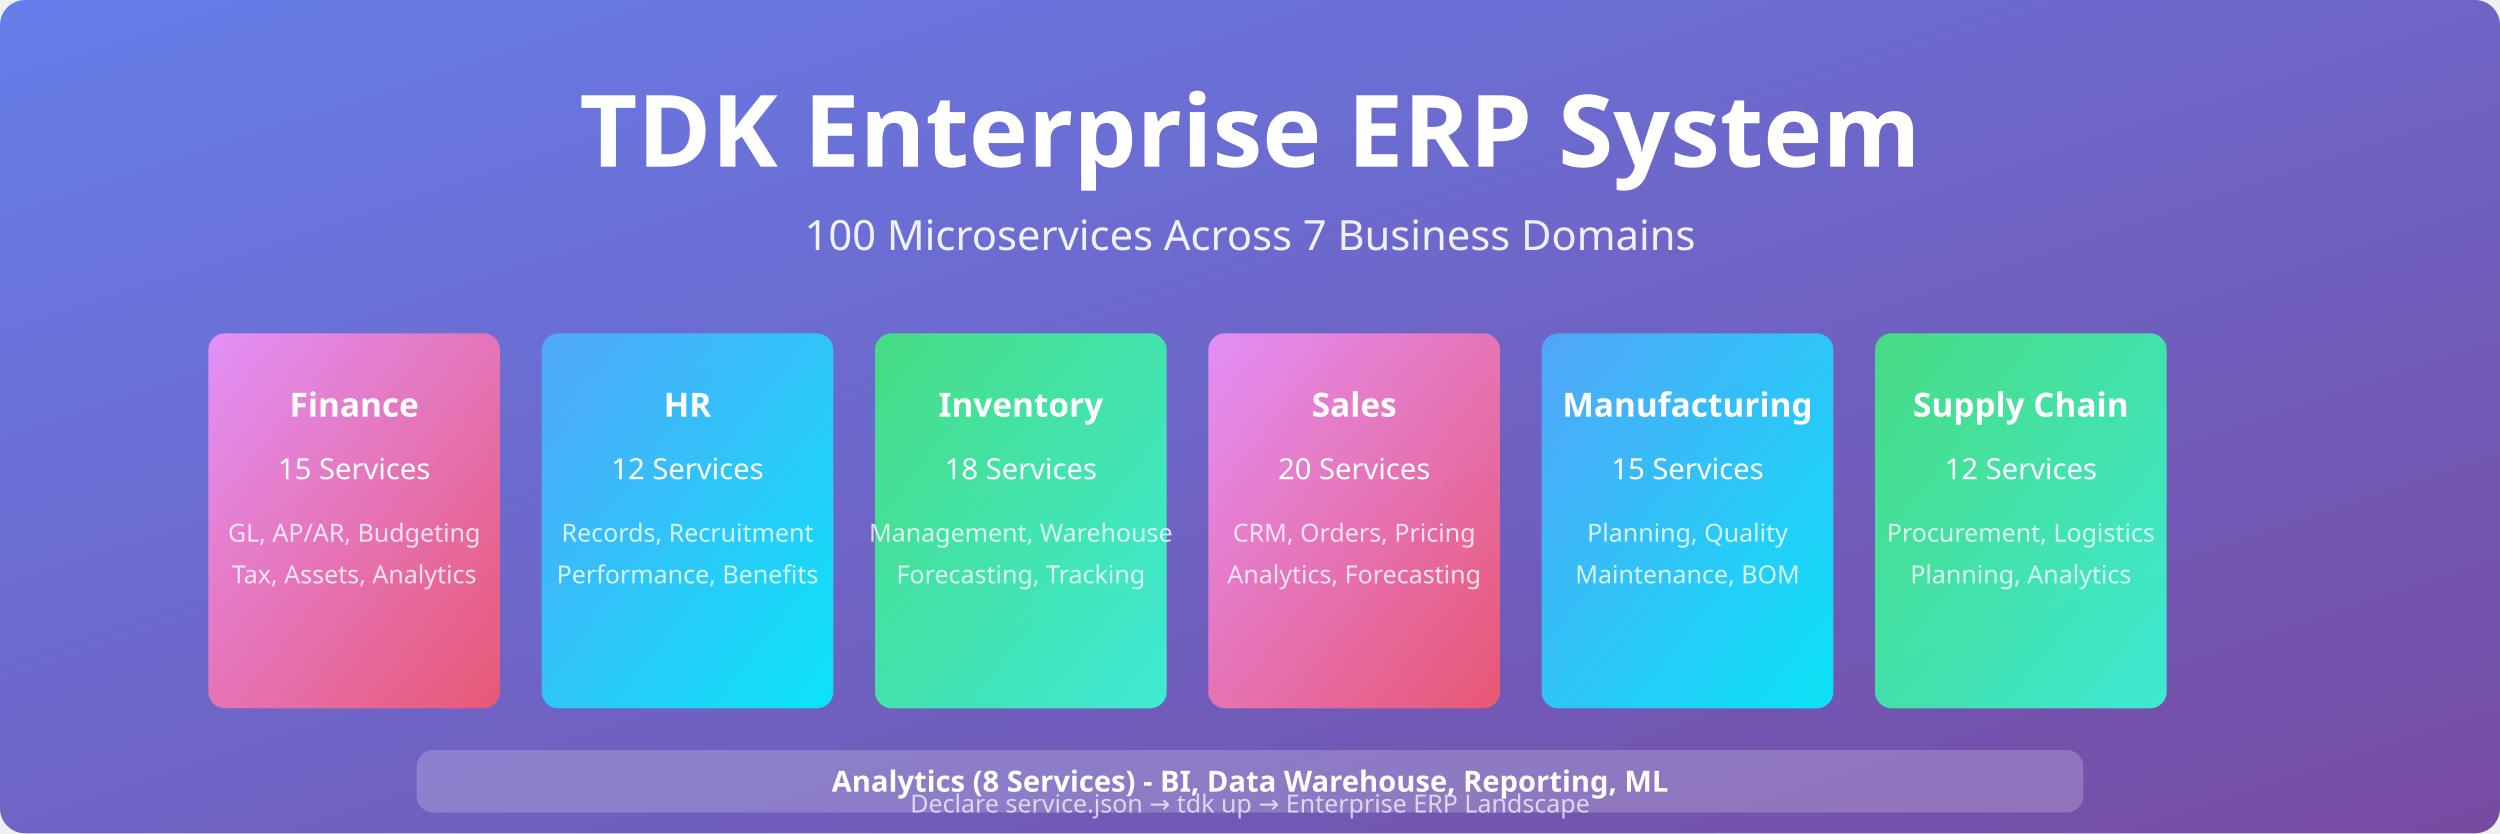
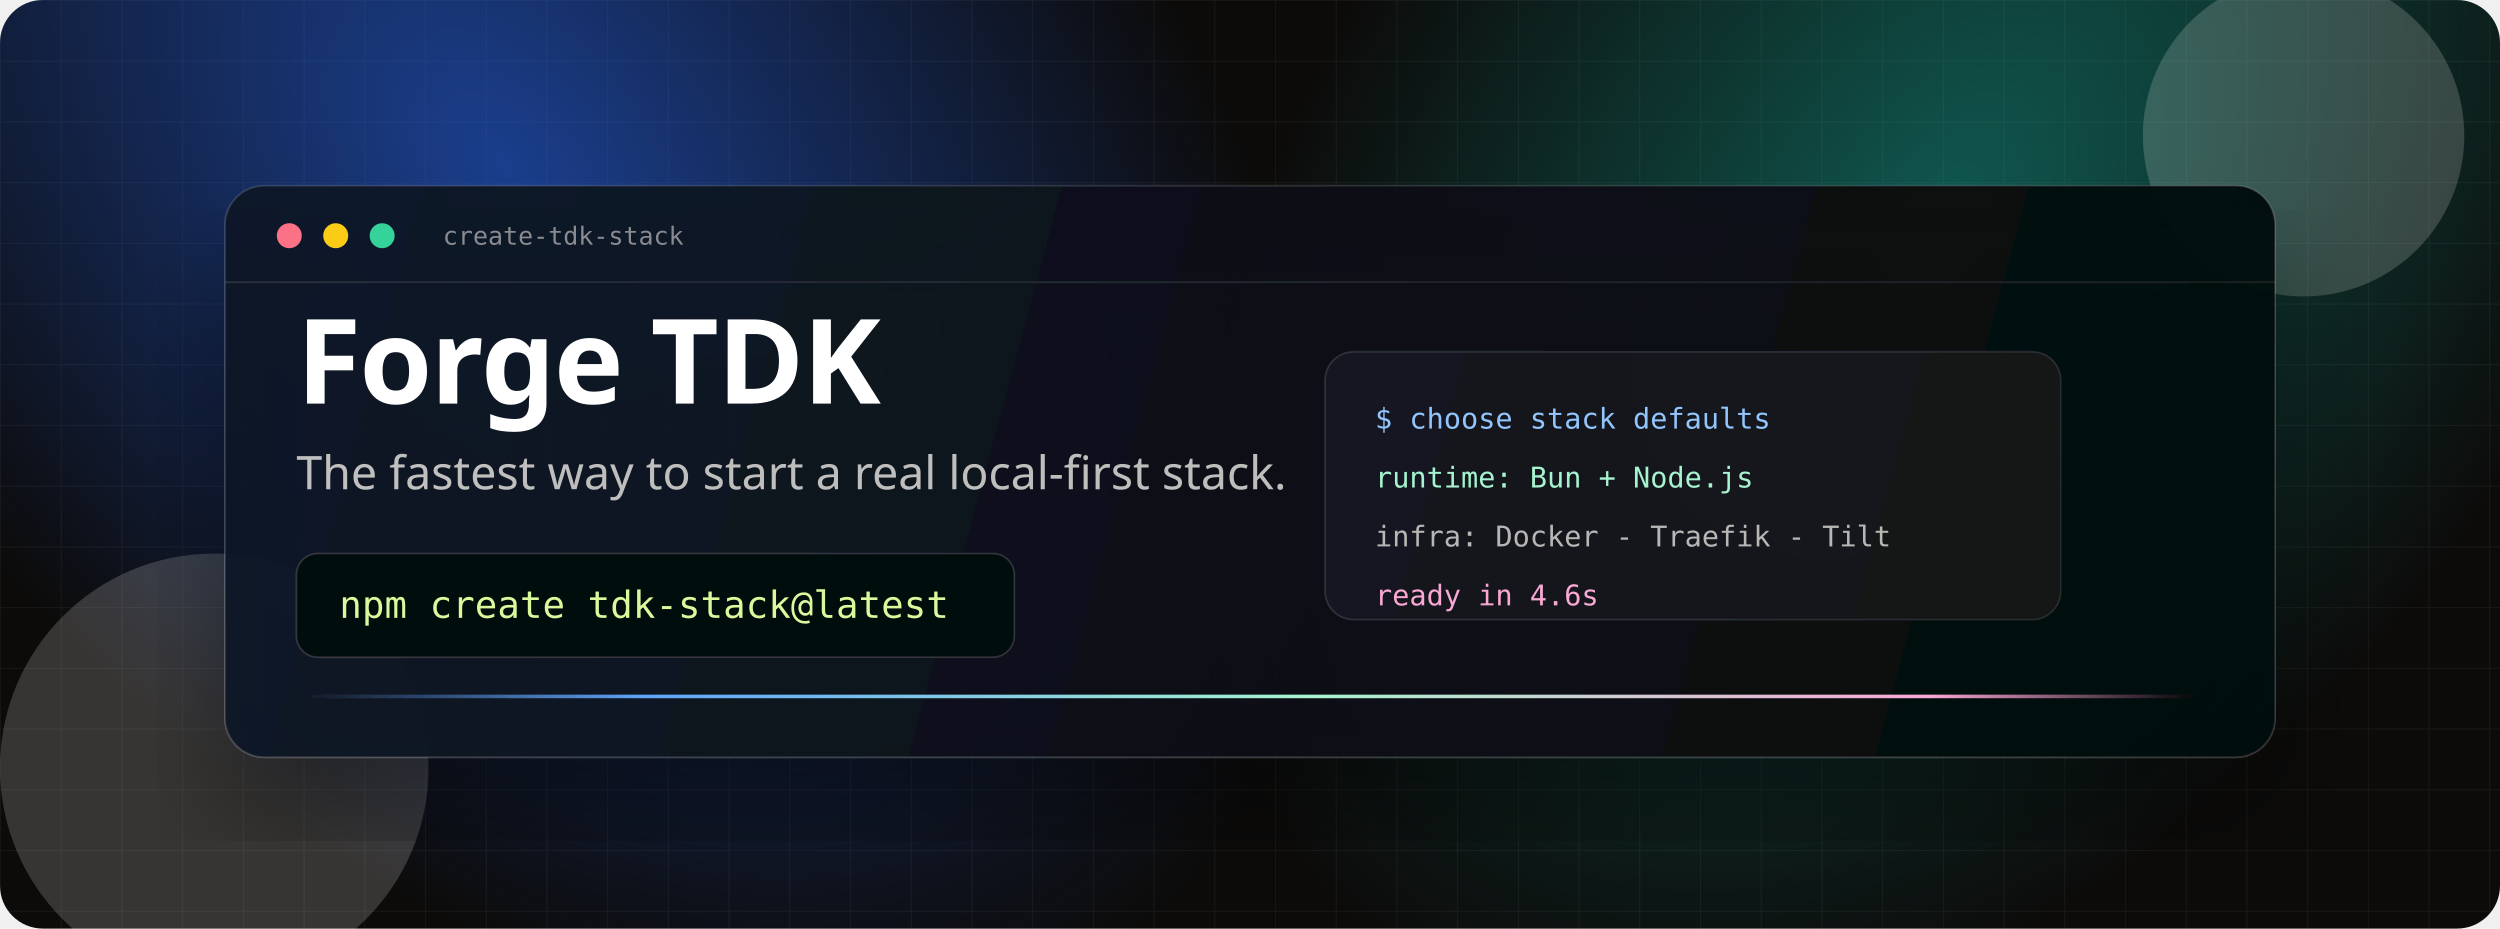
- <svg xmlns="http://www.w3.org/2000/svg" viewBox="0 0 1200 400" fill="none">
+ <svg xmlns="http://www.w3.org/2000/svg" viewBox="0 0 1400 520" fill="none">
  <defs>
-     <linearGradient id="bg" x1="0%" y1="0%" x2="100%" y2="100%">
-       <stop offset="0%" style="stop-color:#667eea;stop-opacity:1" />
-       <stop offset="100%" style="stop-color:#764ba2;stop-opacity:1" />
+     <radialGradient id="glowA" cx="0" cy="0" r="1" gradientUnits="userSpaceOnUse" gradientTransform="translate(280 92) rotate(48) scale(560 360)">
+       <stop stop-color="#2563eb" stop-opacity=".58" />
+       <stop offset="1" stop-color="#2563eb" stop-opacity="0" />
+     </radialGradient>
+     <radialGradient id="glowB" cx="0" cy="0" r="1" gradientUnits="userSpaceOnUse" gradientTransform="translate(1090 118) rotate(128) scale(520 340)">
+       <stop stop-color="#14b8a6" stop-opacity=".44" />
+       <stop offset="1" stop-color="#14b8a6" stop-opacity="0" />
+     </radialGradient>
+     <linearGradient id="panel" x1="134" y1="132" x2="1224" y2="426" gradientUnits="userSpaceOnUse">
+       <stop stop-color="#111827" stop-opacity=".94" />
+       <stop offset="1" stop-color="#05070a" stop-opacity=".96" />
    </linearGradient>
-     <linearGradient id="card1" x1="0%" y1="0%" x2="100%" y2="100%">
-       <stop offset="0%" style="stop-color:#f093fb;stop-opacity:1" />
-       <stop offset="100%" style="stop-color:#f5576c;stop-opacity:1" />
+     <linearGradient id="line" x1="171" y1="360" x2="1228" y2="359" gradientUnits="userSpaceOnUse">
+       <stop stop-color="#60a5fa" stop-opacity="0" />
+       <stop offset=".18" stop-color="#60a5fa" />
+       <stop offset=".53" stop-color="#a7f3d0" />
+       <stop offset=".86" stop-color="#f9a8d4" />
+       <stop offset="1" stop-color="#f9a8d4" stop-opacity="0" />
    </linearGradient>
-     <linearGradient id="card2" x1="0%" y1="0%" x2="100%" y2="100%">
-       <stop offset="0%" style="stop-color:#4facfe;stop-opacity:1" />
-       <stop offset="100%" style="stop-color:#00f2fe;stop-opacity:1" />
-     </linearGradient>
-     <linearGradient id="card3" x1="0%" y1="0%" x2="100%" y2="100%">
-       <stop offset="0%" style="stop-color:#43e97b;stop-opacity:1" />
-       <stop offset="100%" style="stop-color:#38f9d7;stop-opacity:1" />
-     </linearGradient>
+     <filter id="softShadow" x="88" y="85" width="1234" height="386" filterUnits="userSpaceOnUse" color-interpolation-filters="sRGB">
+       <feDropShadow dx="0" dy="32" stdDeviation="32" flood-color="#000000" flood-opacity=".42" />
+     </filter>
+     <pattern id="grid" width="34" height="34" patternUnits="userSpaceOnUse">
+       <path d="M34 0H0V34" stroke="#ffffff" stroke-opacity=".055" />
+     </pattern>
  </defs>
-   <rect width="1200" height="400" fill="url(#bg)" rx="12" />
-   <text x="600" y="80" text-anchor="middle" font-family="system-ui, sans-serif" font-size="48" font-weight="bold" fill="white">
-     TDK Enterprise ERP System
-   </text>
-   <text x="600" y="120" text-anchor="middle" font-family="system-ui, sans-serif" font-size="20" fill="white" opacity="0.9">
-     100 Microservices Across 7 Business Domains
-   </text>
-   <g transform="translate(100, 160)">
-     <rect x="0" y="0" width="140" height="180" rx="8" fill="url(#card1)" opacity="0.9" />
-     <text x="70" y="40" text-anchor="middle" font-family="system-ui, sans-serif" font-size="16" font-weight="bold" fill="white">Finance</text>
-     <text x="70" y="70" text-anchor="middle" font-family="system-ui, sans-serif" font-size="14" fill="white">15 Services</text>
-     <text x="70" y="100" text-anchor="middle" font-family="system-ui, sans-serif" font-size="12" fill="white" opacity="0.8">GL, AP/AR, Budgeting</text>
-     <text x="70" y="120" text-anchor="middle" font-family="system-ui, sans-serif" font-size="12" fill="white" opacity="0.8">Tax, Assets, Analytics</text>
+   <rect width="1400" height="520" rx="24" fill="#0c0b0a" />
+   <rect width="1400" height="520" rx="24" fill="url(#grid)" />
+   <rect width="1400" height="520" rx="24" fill="url(#glowA)" />
+   <rect width="1400" height="520" rx="24" fill="url(#glowB)" />
+   <g opacity=".18">
+     <circle cx="120" cy="430" r="120" fill="#f7f4ee" />
+     <circle cx="1290" cy="76" r="90" fill="#f7f4ee" />
  </g>
-   <g transform="translate(260, 160)">
-     <rect x="0" y="0" width="140" height="180" rx="8" fill="url(#card2)" opacity="0.9" />
-     <text x="70" y="40" text-anchor="middle" font-family="system-ui, sans-serif" font-size="16" font-weight="bold" fill="white">HR</text>
-     <text x="70" y="70" text-anchor="middle" font-family="system-ui, sans-serif" font-size="14" fill="white">12 Services</text>
-     <text x="70" y="100" text-anchor="middle" font-family="system-ui, sans-serif" font-size="12" fill="white" opacity="0.8">Records, Recruitment</text>
-     <text x="70" y="120" text-anchor="middle" font-family="system-ui, sans-serif" font-size="12" fill="white" opacity="0.8">Performance, Benefits</text>
+   <g filter="url(#softShadow)">
+     <rect x="126" y="104" width="1148" height="320" rx="22" fill="url(#panel)" stroke="#ffffff" stroke-opacity=".14" />
+     <path d="M126 158H1274" stroke="#ffffff" stroke-opacity=".1" />
+     <circle cx="162" cy="132" r="7" fill="#fb7185" />
+     <circle cx="188" cy="132" r="7" fill="#facc15" />
+     <circle cx="214" cy="132" r="7" fill="#34d399" />
+     <text x="248" y="137" fill="#f7f4ee" fill-opacity=".52" font-family="ui-monospace, SFMono-Regular, Menlo, Consolas, monospace" font-size="14">create-tdk-stack</text>
+     <text x="166" y="226" fill="#ffffff" font-family="Geist, ui-sans-serif, system-ui, sans-serif" font-size="66" font-weight="800" letter-spacing="-1">
+       Forge TDK
+     </text>
+     <text x="166" y="274" fill="#f7f4ee" fill-opacity=".76" font-family="Geist, ui-sans-serif, system-ui, sans-serif" font-size="26" font-weight="500">
+       The fastest way to start a real local-first stack.
+     </text>
+     <rect x="166" y="310" width="402" height="58" rx="12" fill="#05070a" stroke="#ffffff" stroke-opacity=".16" />
+     <text x="190" y="346" fill="#d9f99d" font-family="ui-monospace, SFMono-Regular, Menlo, Consolas, monospace" font-size="21">npm create tdk-stack@latest</text>
+     <path d="M168 390H1232" stroke="url(#line)" stroke-width="2" />
+     <g transform="translate(742 197)">
+       <rect x="0" y="0" width="412" height="150" rx="16" fill="#ffffff" fill-opacity=".045" stroke="#ffffff" stroke-opacity=".12" />
+       <text x="28" y="43" fill="#93c5fd" font-family="ui-monospace, SFMono-Regular, Menlo, Consolas, monospace" font-size="16">$ choose stack defaults</text>
+       <text x="28" y="76" fill="#a7f3d0" font-family="ui-monospace, SFMono-Regular, Menlo, Consolas, monospace" font-size="16">runtime: Bun + Node.js</text>
+       <text x="28" y="109" fill="#f7f4ee" fill-opacity=".72" font-family="ui-monospace, SFMono-Regular, Menlo, Consolas, monospace" font-size="16">infra: Docker - Traefik - Tilt</text>
+       <text x="28" y="142" fill="#f9a8d4" font-family="ui-monospace, SFMono-Regular, Menlo, Consolas, monospace" font-size="16">ready in 4.6s</text>
+     </g>
  </g>
-   <g transform="translate(420, 160)">
-     <rect x="0" y="0" width="140" height="180" rx="8" fill="url(#card3)" opacity="0.9" />
-     <text x="70" y="40" text-anchor="middle" font-family="system-ui, sans-serif" font-size="16" font-weight="bold" fill="white">Inventory</text>
-     <text x="70" y="70" text-anchor="middle" font-family="system-ui, sans-serif" font-size="14" fill="white">18 Services</text>
-     <text x="70" y="100" text-anchor="middle" font-family="system-ui, sans-serif" font-size="12" fill="white" opacity="0.8">Management, Warehouse</text>
-     <text x="70" y="120" text-anchor="middle" font-family="system-ui, sans-serif" font-size="12" fill="white" opacity="0.8">Forecasting, Tracking</text>
-   </g>
-   <g transform="translate(580, 160)">
-     <rect x="0" y="0" width="140" height="180" rx="8" fill="url(#card1)" opacity="0.9" />
-     <text x="70" y="40" text-anchor="middle" font-family="system-ui, sans-serif" font-size="16" font-weight="bold" fill="white">Sales</text>
-     <text x="70" y="70" text-anchor="middle" font-family="system-ui, sans-serif" font-size="14" fill="white">20 Services</text>
-     <text x="70" y="100" text-anchor="middle" font-family="system-ui, sans-serif" font-size="12" fill="white" opacity="0.8">CRM, Orders, Pricing</text>
-     <text x="70" y="120" text-anchor="middle" font-family="system-ui, sans-serif" font-size="12" fill="white" opacity="0.8">Analytics, Forecasting</text>
-   </g>
-   <g transform="translate(740, 160)">
-     <rect x="0" y="0" width="140" height="180" rx="8" fill="url(#card2)" opacity="0.9" />
-     <text x="70" y="40" text-anchor="middle" font-family="system-ui, sans-serif" font-size="16" font-weight="bold" fill="white">Manufacturing</text>
-     <text x="70" y="70" text-anchor="middle" font-family="system-ui, sans-serif" font-size="14" fill="white">15 Services</text>
-     <text x="70" y="100" text-anchor="middle" font-family="system-ui, sans-serif" font-size="12" fill="white" opacity="0.8">Planning, Quality</text>
-     <text x="70" y="120" text-anchor="middle" font-family="system-ui, sans-serif" font-size="12" fill="white" opacity="0.8">Maintenance, BOM</text>
-   </g>
-   <g transform="translate(900, 160)">
-     <rect x="0" y="0" width="140" height="180" rx="8" fill="url(#card3)" opacity="0.9" />
-     <text x="70" y="40" text-anchor="middle" font-family="system-ui, sans-serif" font-size="16" font-weight="bold" fill="white">Supply Chain</text>
-     <text x="70" y="70" text-anchor="middle" font-family="system-ui, sans-serif" font-size="14" fill="white">12 Services</text>
-     <text x="70" y="100" text-anchor="middle" font-family="system-ui, sans-serif" font-size="12" fill="white" opacity="0.8">Procurement, Logistics</text>
-     <text x="70" y="120" text-anchor="middle" font-family="system-ui, sans-serif" font-size="12" fill="white" opacity="0.8">Planning, Analytics</text>
-   </g>
-   <g transform="translate(200, 360)">
-     <rect x="0" y="0" width="800" height="30" rx="8" fill="white" opacity="0.2" />
-     <text x="400" y="20" text-anchor="middle" font-family="system-ui, sans-serif" font-size="14" font-weight="bold" fill="white">
-       Analytics (8 Services) - BI, Data Warehouse, Reporting, ML
-     </text>
-   </g>
-   <text x="600" y="390" text-anchor="middle" font-family="system-ui, sans-serif" font-size="12" fill="white" opacity="0.7">
-     Declare service.json → tdk up → Enterprise ERP Landscape
-   </text>
</svg>
